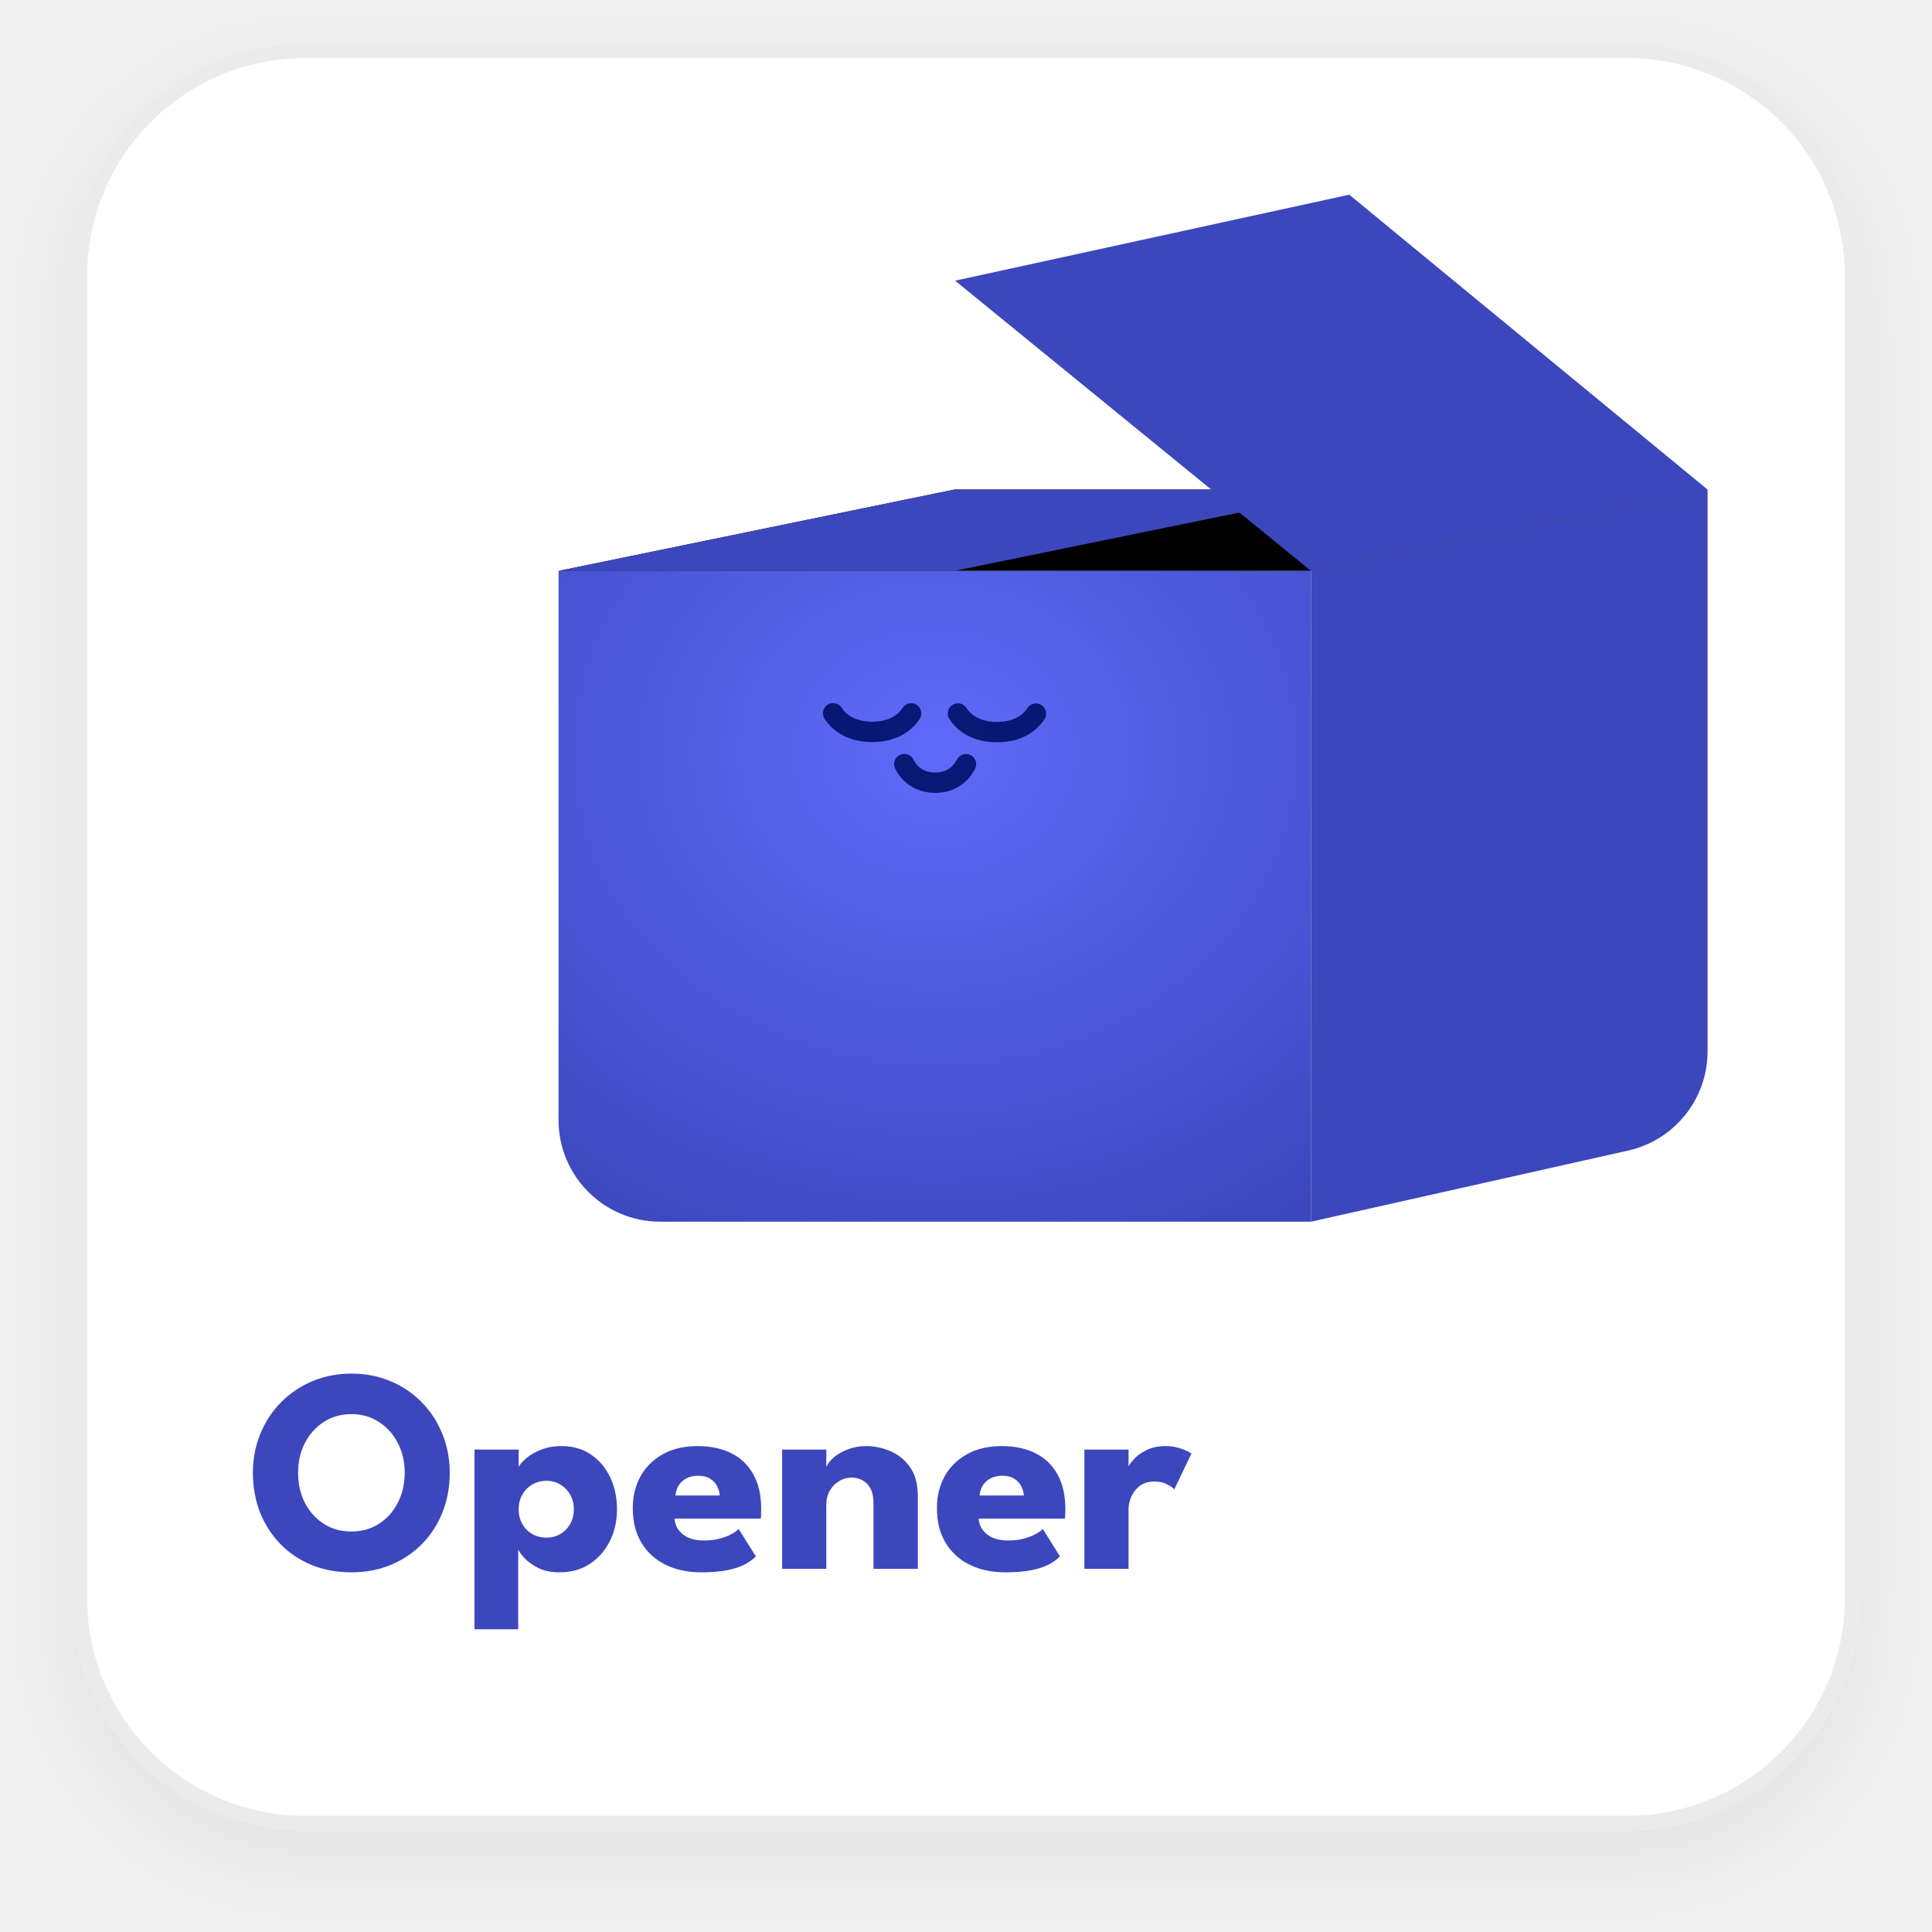
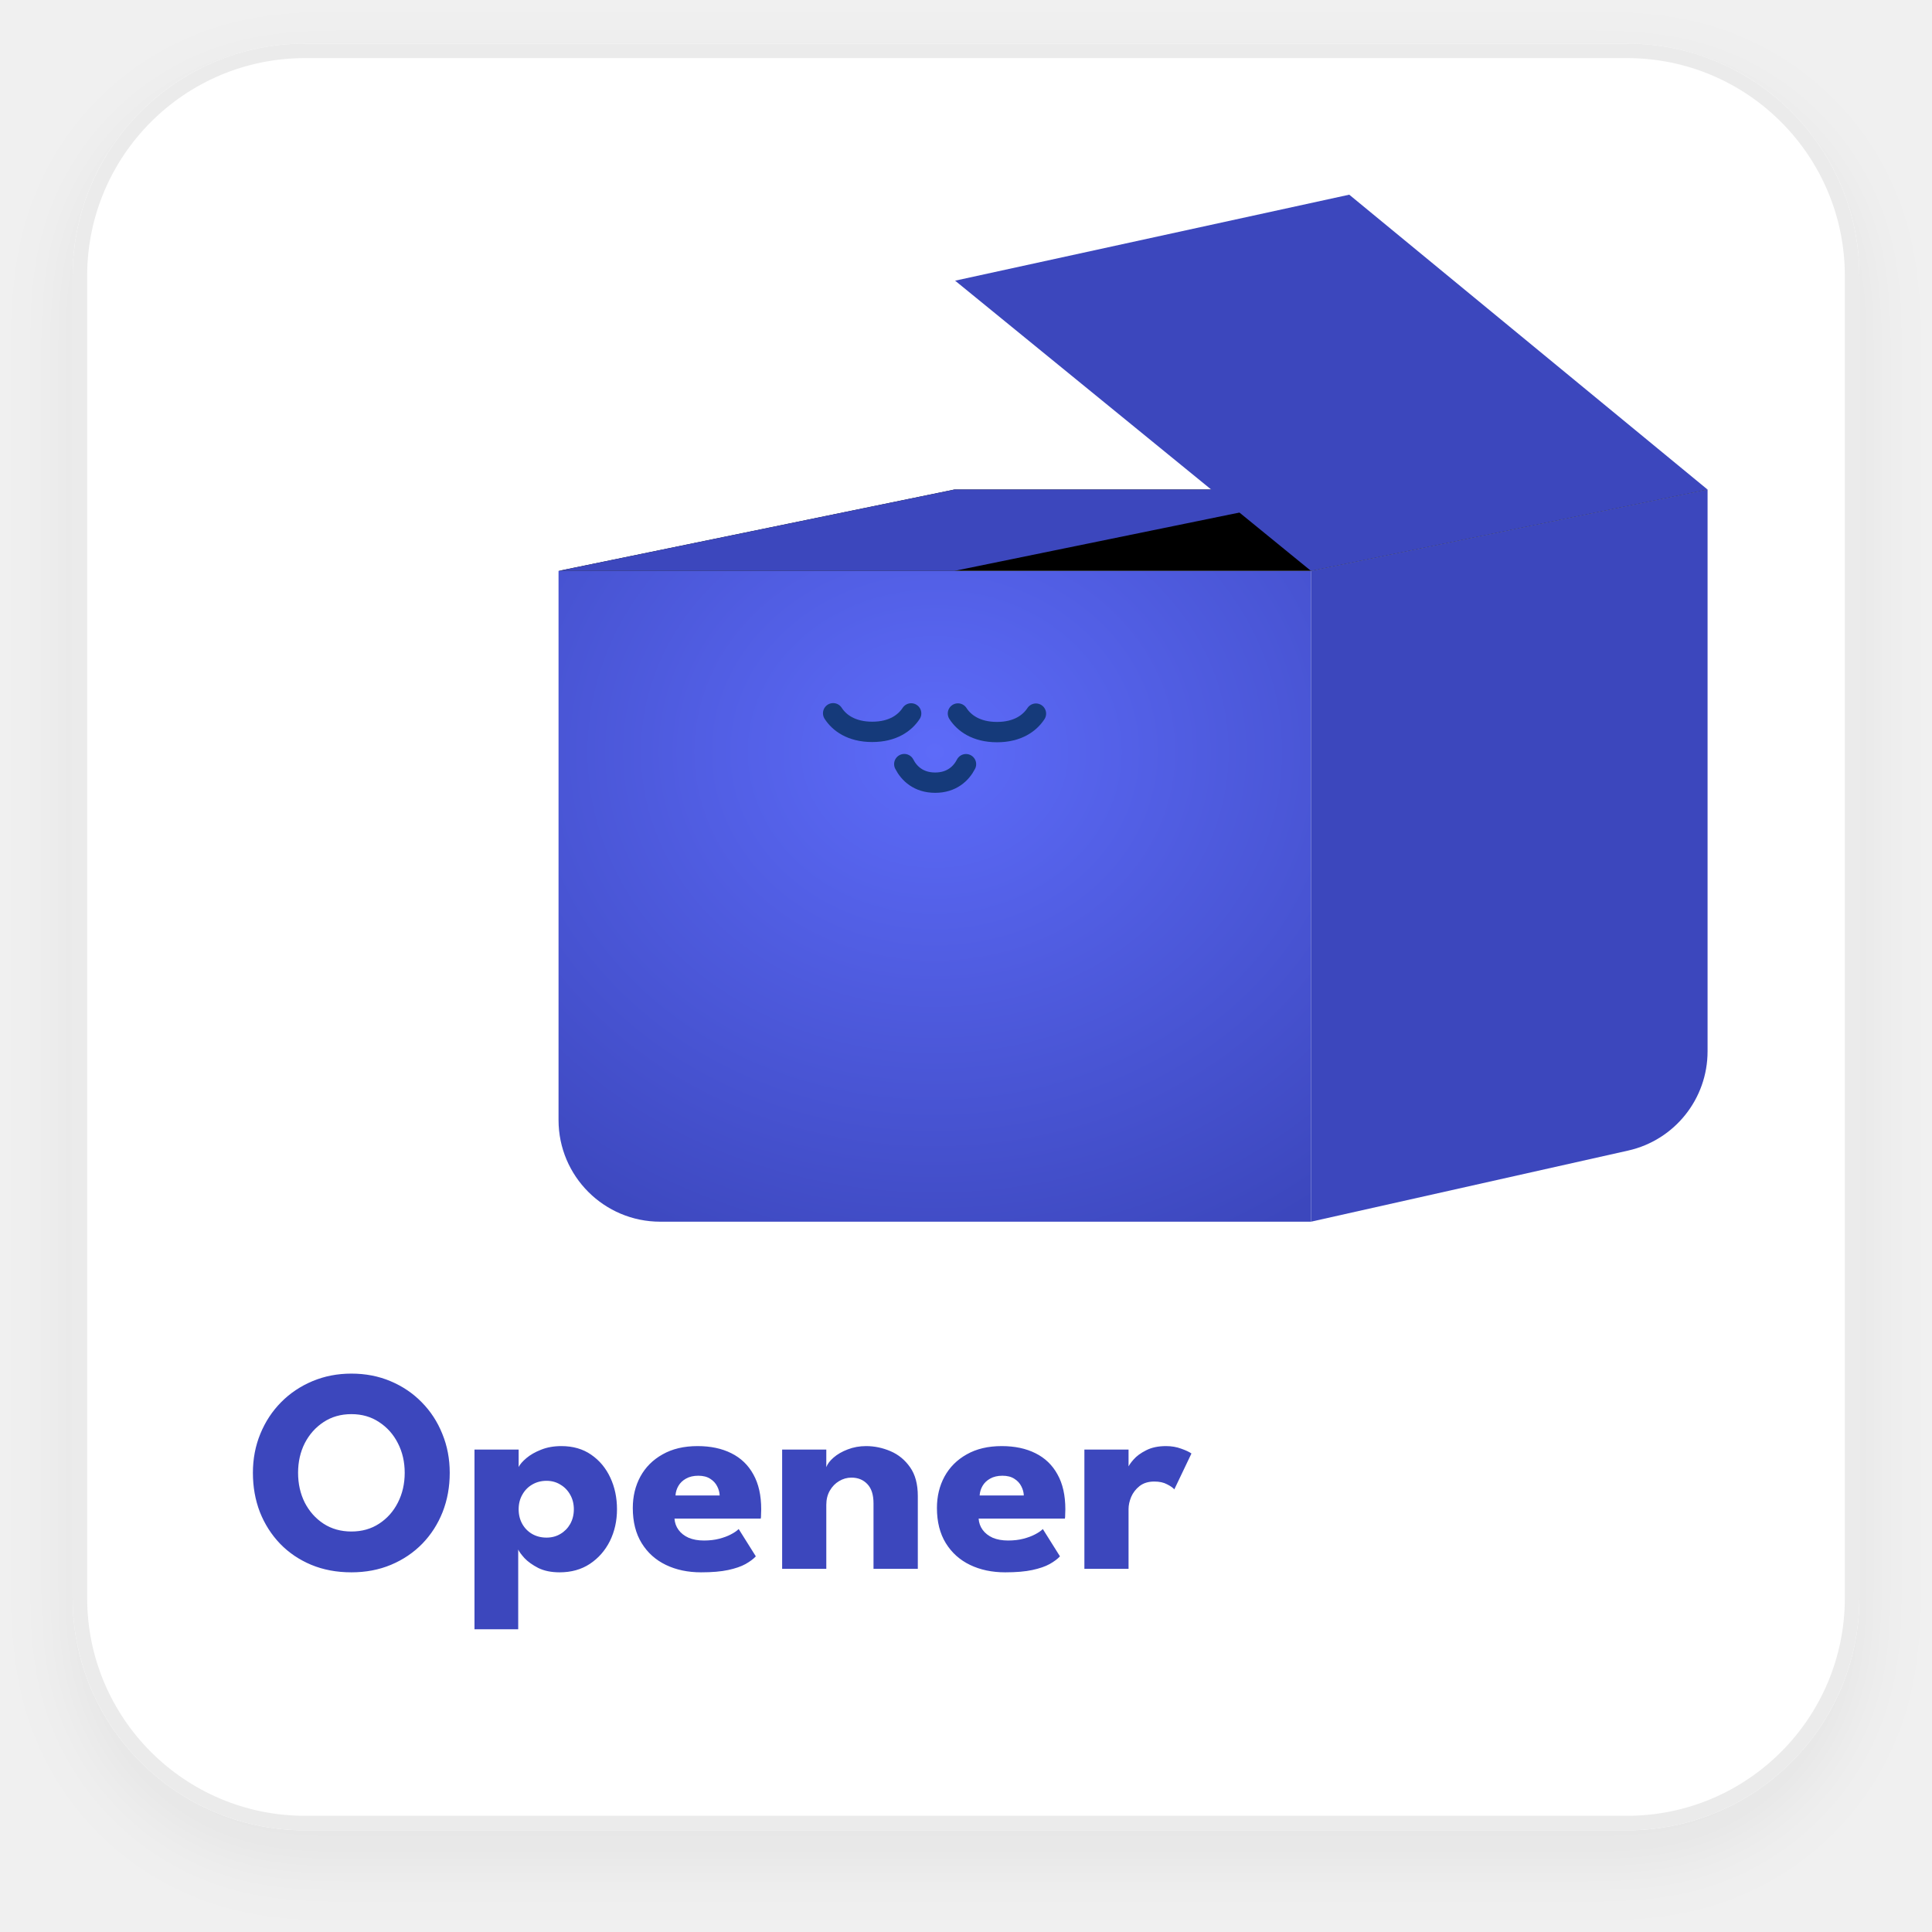
<svg xmlns="http://www.w3.org/2000/svg" width="133" height="133" viewBox="0 0 133 133" fill="none">
-   <g filter="url(#filter0_d_1247_12478)">
+   <g filter="url(#filter0_d_6068_32757)">
    <rect x="5" y="3" width="123" height="123" rx="16" fill="white" />
    <rect x="5.5" y="3.5" width="122" height="122" rx="15.5" stroke="#EBEBEB" />
    <path d="M20.52 101.39C20.52 102.143 20.673 102.827 20.98 103.44C21.293 104.047 21.723 104.53 22.27 104.89C22.823 105.25 23.463 105.43 24.19 105.43C24.917 105.43 25.553 105.25 26.1 104.89C26.653 104.53 27.083 104.047 27.39 103.44C27.703 102.827 27.86 102.143 27.86 101.39C27.86 100.637 27.703 99.957 27.39 99.35C27.083 98.743 26.653 98.26 26.1 97.9C25.553 97.533 24.917 97.35 24.19 97.35C23.463 97.35 22.823 97.533 22.27 97.9C21.723 98.26 21.293 98.743 20.98 99.35C20.673 99.957 20.52 100.637 20.52 101.39ZM17.41 101.39C17.41 100.43 17.58 99.537 17.92 98.71C18.26 97.877 18.737 97.15 19.35 96.53C19.963 95.91 20.683 95.427 21.51 95.08C22.337 94.733 23.23 94.56 24.19 94.56C25.163 94.56 26.06 94.733 26.88 95.08C27.707 95.427 28.423 95.91 29.03 96.53C29.643 97.15 30.117 97.877 30.45 98.71C30.79 99.537 30.96 100.43 30.96 101.39C30.96 102.357 30.797 103.257 30.47 104.09C30.143 104.917 29.677 105.643 29.07 106.27C28.463 106.89 27.747 107.373 26.92 107.72C26.093 108.067 25.183 108.24 24.19 108.24C23.177 108.24 22.253 108.067 21.42 107.72C20.593 107.373 19.88 106.89 19.28 106.27C18.68 105.643 18.217 104.917 17.89 104.09C17.57 103.257 17.41 102.357 17.41 101.39ZM35.674 112.16H32.664V99.79H35.704V100.99C35.797 100.803 35.974 100.6 36.234 100.38C36.5 100.153 36.837 99.96 37.244 99.8C37.657 99.633 38.124 99.55 38.644 99.55C39.444 99.55 40.127 99.747 40.694 100.14C41.267 100.533 41.707 101.06 42.014 101.72C42.32 102.373 42.474 103.1 42.474 103.9C42.474 104.7 42.31 105.43 41.984 106.09C41.657 106.743 41.197 107.267 40.604 107.66C40.017 108.047 39.324 108.24 38.524 108.24C37.95 108.24 37.46 108.14 37.054 107.94C36.654 107.733 36.337 107.507 36.104 107.26C35.877 107.007 35.734 106.81 35.674 106.67V112.16ZM39.504 103.9C39.504 103.527 39.42 103.193 39.254 102.9C39.087 102.6 38.86 102.367 38.574 102.2C38.294 102.027 37.977 101.94 37.624 101.94C37.257 101.94 36.927 102.027 36.634 102.2C36.347 102.367 36.12 102.6 35.954 102.9C35.787 103.193 35.704 103.527 35.704 103.9C35.704 104.273 35.787 104.61 35.954 104.91C36.12 105.203 36.347 105.433 36.634 105.6C36.927 105.767 37.257 105.85 37.624 105.85C37.977 105.85 38.294 105.767 38.574 105.6C38.86 105.433 39.087 105.203 39.254 104.91C39.42 104.61 39.504 104.273 39.504 103.9ZM46.432 104.54C46.452 104.833 46.545 105.093 46.712 105.32C46.879 105.547 47.108 105.727 47.402 105.86C47.702 105.987 48.055 106.05 48.462 106.05C48.849 106.05 49.195 106.01 49.502 105.93C49.815 105.85 50.085 105.75 50.312 105.63C50.545 105.51 50.725 105.387 50.852 105.26L52.032 107.14C51.865 107.32 51.629 107.497 51.322 107.67C51.022 107.837 50.625 107.973 50.132 108.08C49.639 108.187 49.015 108.24 48.262 108.24C47.355 108.24 46.548 108.07 45.842 107.73C45.135 107.39 44.578 106.89 44.172 106.23C43.765 105.57 43.562 104.763 43.562 103.81C43.562 103.01 43.735 102.29 44.082 101.65C44.435 101.003 44.945 100.493 45.612 100.12C46.279 99.74 47.082 99.55 48.022 99.55C48.915 99.55 49.688 99.713 50.342 100.04C51.002 100.367 51.508 100.853 51.862 101.5C52.222 102.14 52.402 102.94 52.402 103.9C52.402 103.953 52.398 104.06 52.392 104.22C52.392 104.38 52.385 104.487 52.372 104.54H46.432ZM49.542 102.95C49.535 102.737 49.478 102.527 49.372 102.32C49.265 102.107 49.105 101.933 48.892 101.8C48.678 101.66 48.405 101.59 48.072 101.59C47.739 101.59 47.455 101.657 47.222 101.79C46.995 101.917 46.822 102.083 46.702 102.29C46.582 102.497 46.515 102.717 46.502 102.95H49.542ZM59.623 99.55C60.196 99.55 60.756 99.667 61.303 99.9C61.849 100.133 62.3 100.503 62.653 101.01C63.006 101.51 63.183 102.17 63.183 102.99V108H60.133V103.49C60.133 102.903 59.993 102.463 59.713 102.17C59.433 101.87 59.066 101.72 58.613 101.72C58.313 101.72 58.029 101.8 57.763 101.96C57.503 102.113 57.289 102.333 57.123 102.62C56.963 102.9 56.883 103.223 56.883 103.59V108H53.843V99.79H56.883V101C56.963 100.78 57.13 100.56 57.383 100.34C57.643 100.113 57.966 99.927 58.353 99.78C58.746 99.627 59.169 99.55 59.623 99.55ZM67.369 104.54C67.389 104.833 67.483 105.093 67.649 105.32C67.816 105.547 68.046 105.727 68.339 105.86C68.639 105.987 68.993 106.05 69.399 106.05C69.786 106.05 70.133 106.01 70.439 105.93C70.753 105.85 71.023 105.75 71.249 105.63C71.483 105.51 71.663 105.387 71.789 105.26L72.969 107.14C72.803 107.32 72.566 107.497 72.259 107.67C71.959 107.837 71.563 107.973 71.069 108.08C70.576 108.187 69.953 108.24 69.199 108.24C68.293 108.24 67.486 108.07 66.779 107.73C66.073 107.39 65.516 106.89 65.109 106.23C64.703 105.57 64.499 104.763 64.499 103.81C64.499 103.01 64.673 102.29 65.019 101.65C65.373 101.003 65.883 100.493 66.549 100.12C67.216 99.74 68.019 99.55 68.959 99.55C69.853 99.55 70.626 99.713 71.279 100.04C71.939 100.367 72.446 100.853 72.799 101.5C73.159 102.14 73.339 102.94 73.339 103.9C73.339 103.953 73.336 104.06 73.329 104.22C73.329 104.38 73.323 104.487 73.309 104.54H67.369ZM70.479 102.95C70.473 102.737 70.416 102.527 70.309 102.32C70.203 102.107 70.043 101.933 69.829 101.8C69.616 101.66 69.343 101.59 69.009 101.59C68.676 101.59 68.393 101.657 68.159 101.79C67.933 101.917 67.759 102.083 67.639 102.29C67.519 102.497 67.453 102.717 67.439 102.95H70.479ZM77.69 108H74.65V99.79H77.69V101.06H77.64C77.694 100.907 77.824 100.713 78.03 100.48C78.237 100.24 78.527 100.027 78.9 99.84C79.274 99.647 79.73 99.55 80.27 99.55C80.65 99.55 81 99.61 81.32 99.73C81.64 99.843 81.874 99.953 82.02 100.06L80.84 102.53C80.747 102.417 80.58 102.3 80.34 102.18C80.107 102.053 79.814 101.99 79.46 101.99C79.054 101.99 78.717 102.093 78.45 102.3C78.19 102.507 77.997 102.757 77.87 103.05C77.75 103.343 77.69 103.62 77.69 103.88V108Z" fill="#3C47BD" />
-     <path d="M38.45 39.302H90.25V84.102H45.45C41.584 84.102 38.45 80.968 38.45 77.102V39.302Z" fill="url(#paint0_radial_1247_12478)" />
+     <path d="M38.45 39.302H90.25V84.102H45.45C41.584 84.102 38.45 80.968 38.45 77.102V39.302Z" fill="url(#paint0_radial_6068_32757)" />
    <path d="M90.25 39.302L117.55 33.702V72.376C117.55 75.651 115.278 78.489 112.082 79.206L90.25 84.102V39.302Z" fill="#3C47BD" />
    <path d="M65.693 33.702H117.55L90.25 39.302H38.45L65.693 33.702Z" fill="black" />
    <path d="M65.695 33.702H93.05L65.695 39.302H38.45L65.695 33.702Z" fill="#3C47BD" />
    <path d="M65.75 19.322L92.883 13.402L117.55 33.702L90.25 39.302L65.75 19.322Z" fill="#3C47BD" />
-     <g style="mix-blend-mode:multiply">
-       <path d="M71.315 49.127C70.9 49.764 70.072 50.4 68.627 50.398C67.181 50.395 66.357 49.756 65.945 49.118" stroke="#153A7A" stroke-width="1.4" stroke-linecap="round" />
-     </g>
-     <g style="mix-blend-mode:multiply">
-       <path d="M62.724 49.112C62.309 49.749 61.481 50.385 60.035 50.382C58.59 50.379 57.765 49.74 57.354 49.102" stroke="#153A7A" stroke-width="1.4" stroke-linecap="round" />
-     </g>
-     <g style="mix-blend-mode:multiply">
-       <path d="M66.5 52.607C66.173 53.244 65.518 53.881 64.374 53.879C63.23 53.878 62.577 53.24 62.251 52.602" stroke="#153A7A" stroke-width="1.4" stroke-linecap="round" />
-     </g>
+     <path d="M71.315 49.127C70.9 49.764 70.072 50.4 68.627 50.398C67.181 50.395 66.357 49.756 65.945 49.118" stroke="#153A7A" stroke-width="1.4" stroke-linecap="round" />
+     <path d="M62.724 49.112C62.309 49.749 61.481 50.385 60.035 50.382C58.59 50.379 57.765 49.74 57.354 49.102" stroke="#153A7A" stroke-width="1.4" stroke-linecap="round" />
+     <path d="M66.5 52.607C66.173 53.244 65.518 53.881 64.374 53.879C63.23 53.878 62.577 53.24 62.251 52.602" stroke="#153A7A" stroke-width="1.4" stroke-linecap="round" />
  </g>
  <defs>
-     <filter id="filter0_d_1247_12478" x="0" y="0" width="133" height="133" filterUnits="userSpaceOnUse" color-interpolation-filters="sRGB">
+     <filter id="filter0_d_6068_32757" x="0" y="0" width="133" height="133" filterUnits="userSpaceOnUse" color-interpolation-filters="sRGB">
      <feFlood flood-opacity="0" result="BackgroundImageFix" />
      <feColorMatrix in="SourceAlpha" type="matrix" values="0 0 0 0 0 0 0 0 0 0 0 0 0 0 0 0 0 0 127 0" result="hardAlpha" />
      <feOffset dy="2" />
      <feGaussianBlur stdDeviation="2.5" />
      <feColorMatrix type="matrix" values="0 0 0 0 0 0 0 0 0 0 0 0 0 0 0 0 0 0 0.05 0" />
-       <feBlend mode="normal" in2="BackgroundImageFix" result="effect1_dropShadow_1247_12478" />
-       <feBlend mode="normal" in="SourceGraphic" in2="effect1_dropShadow_1247_12478" result="shape" />
+       <feBlend mode="normal" in2="BackgroundImageFix" result="effect1_dropShadow_6068_32757" />
+       <feBlend mode="normal" in="SourceGraphic" in2="effect1_dropShadow_6068_32757" result="shape" />
    </filter>
-     <radialGradient id="paint0_radial_1247_12478" cx="0" cy="0" r="1" gradientUnits="userSpaceOnUse" gradientTransform="translate(64.3497 51.8115) rotate(90) scale(38.1091 44.0636)">
+     <radialGradient id="paint0_radial_6068_32757" cx="0" cy="0" r="1" gradientUnits="userSpaceOnUse" gradientTransform="translate(64.3498 51.8114) rotate(90) scale(38.1091 44.0636)">
      <stop stop-color="#5D6BF9" />
      <stop offset="1" stop-color="#3C47BD" />
    </radialGradient>
  </defs>
</svg>
